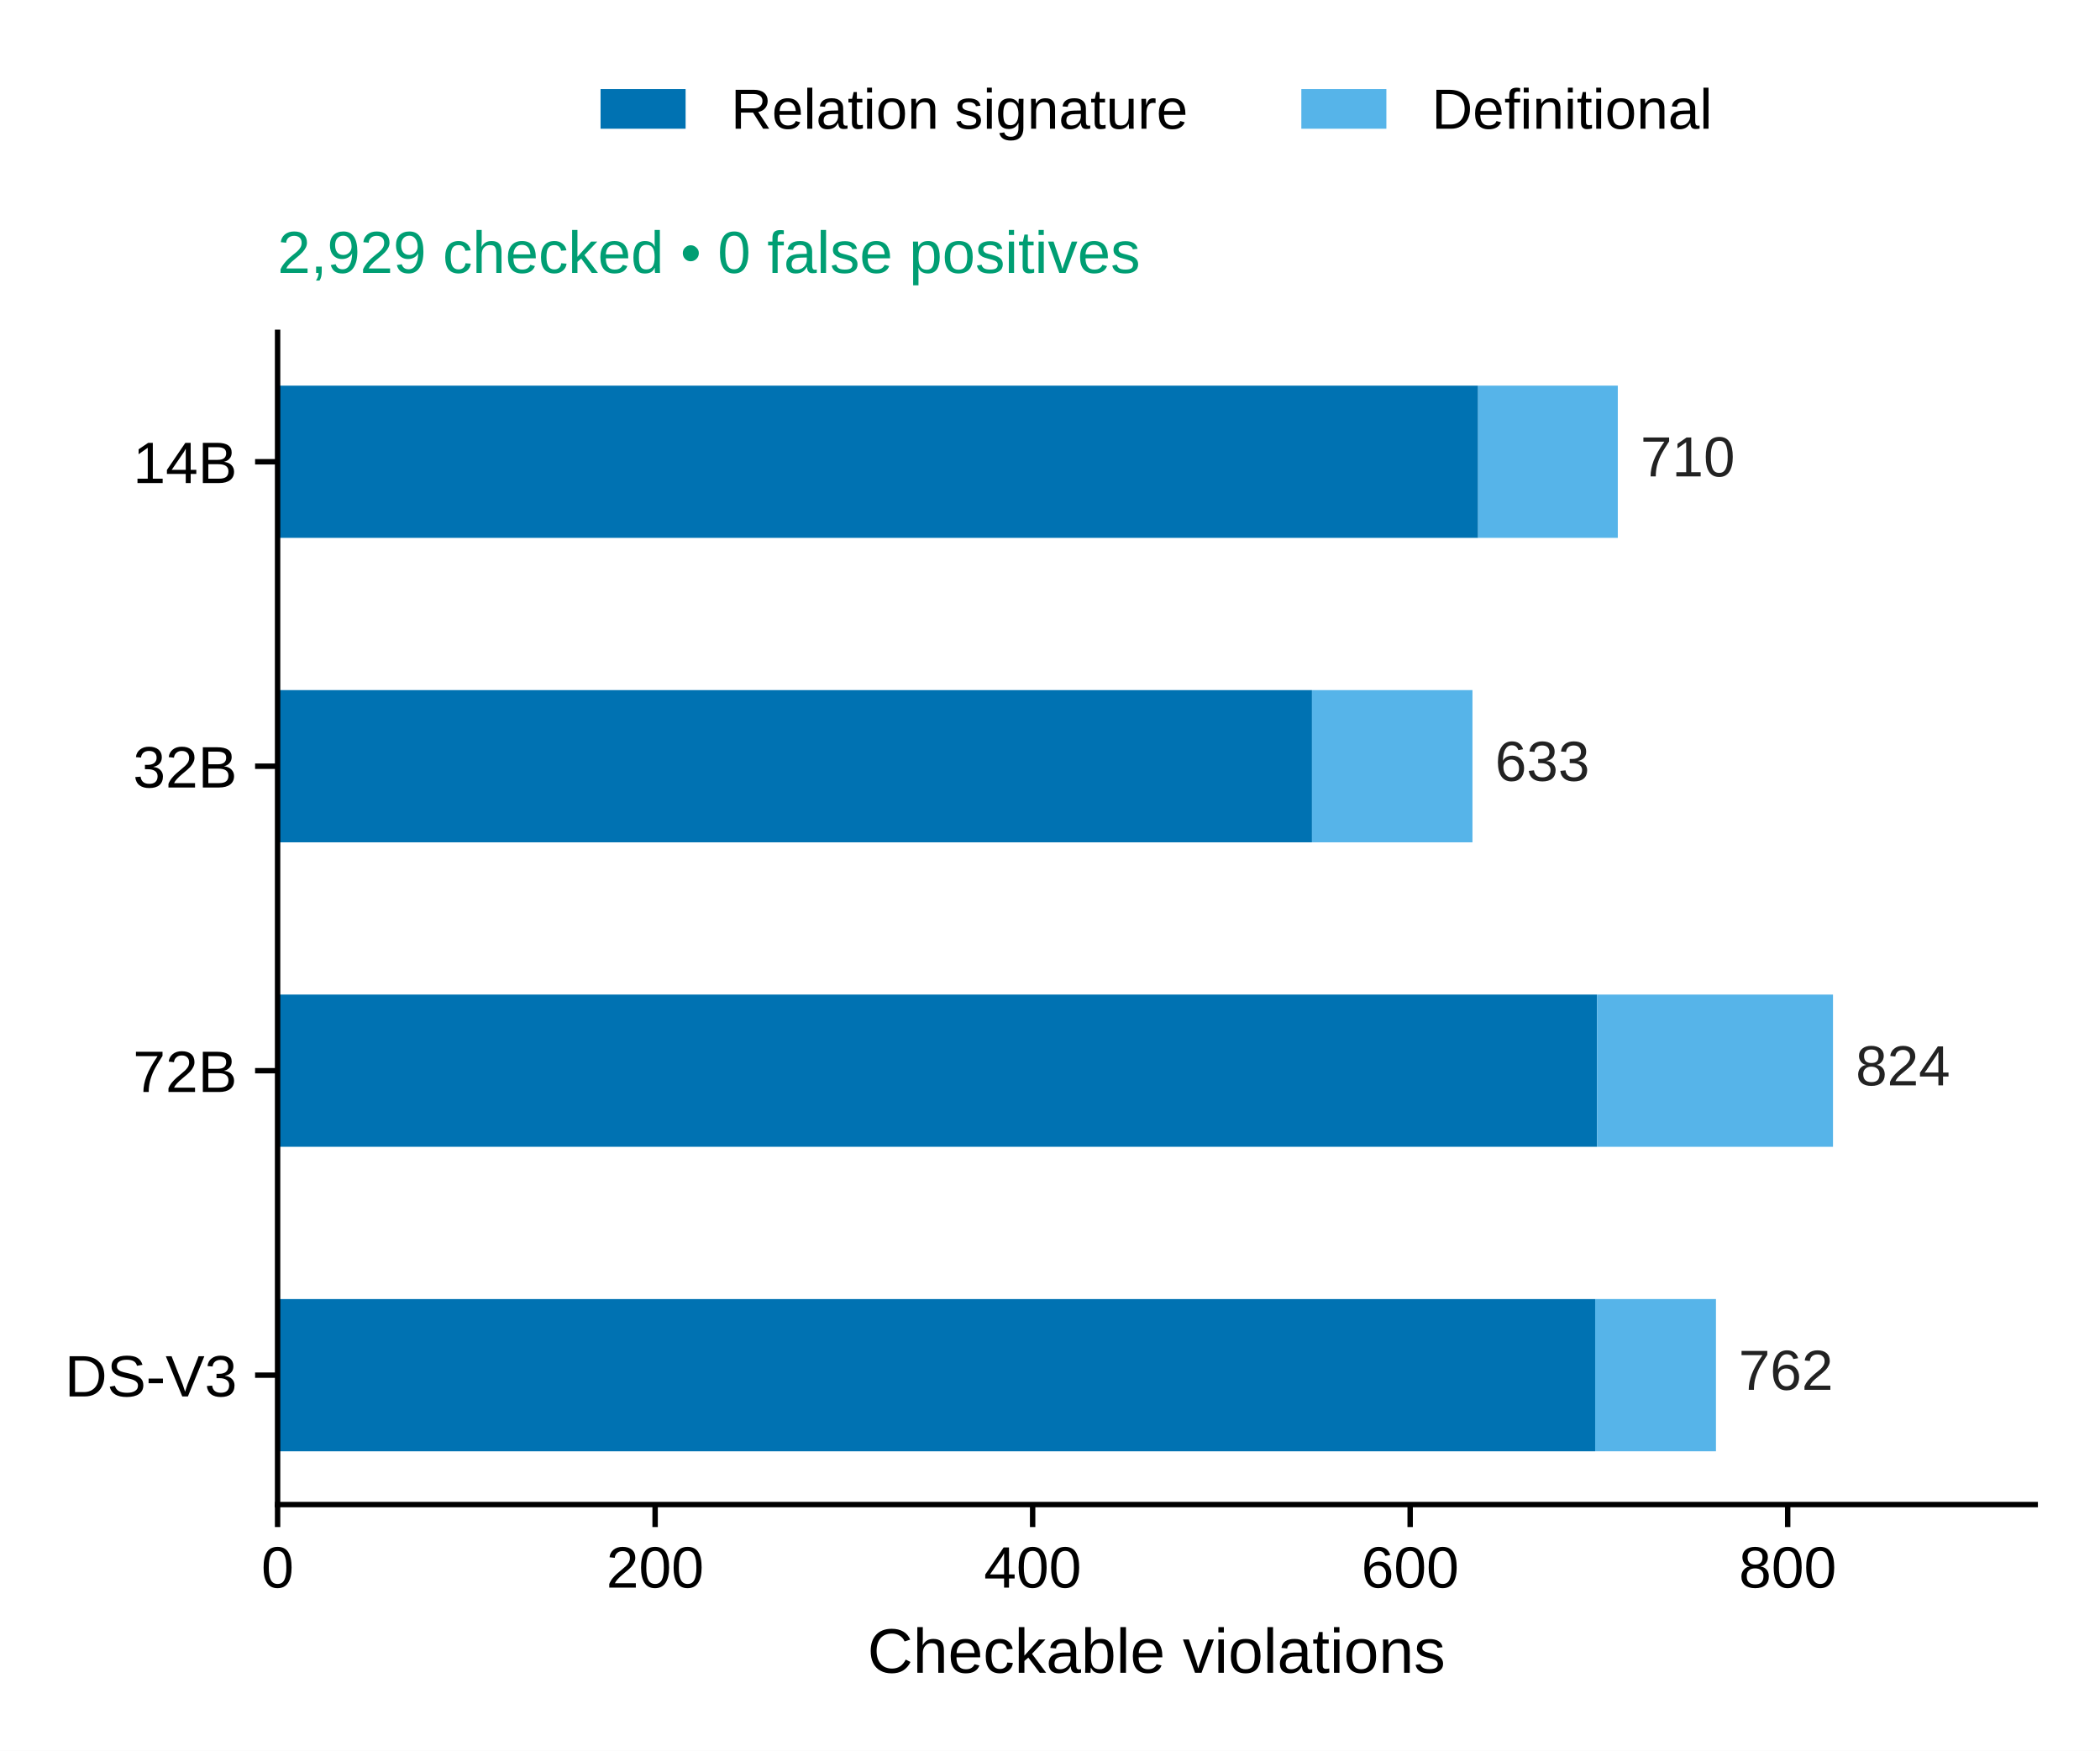
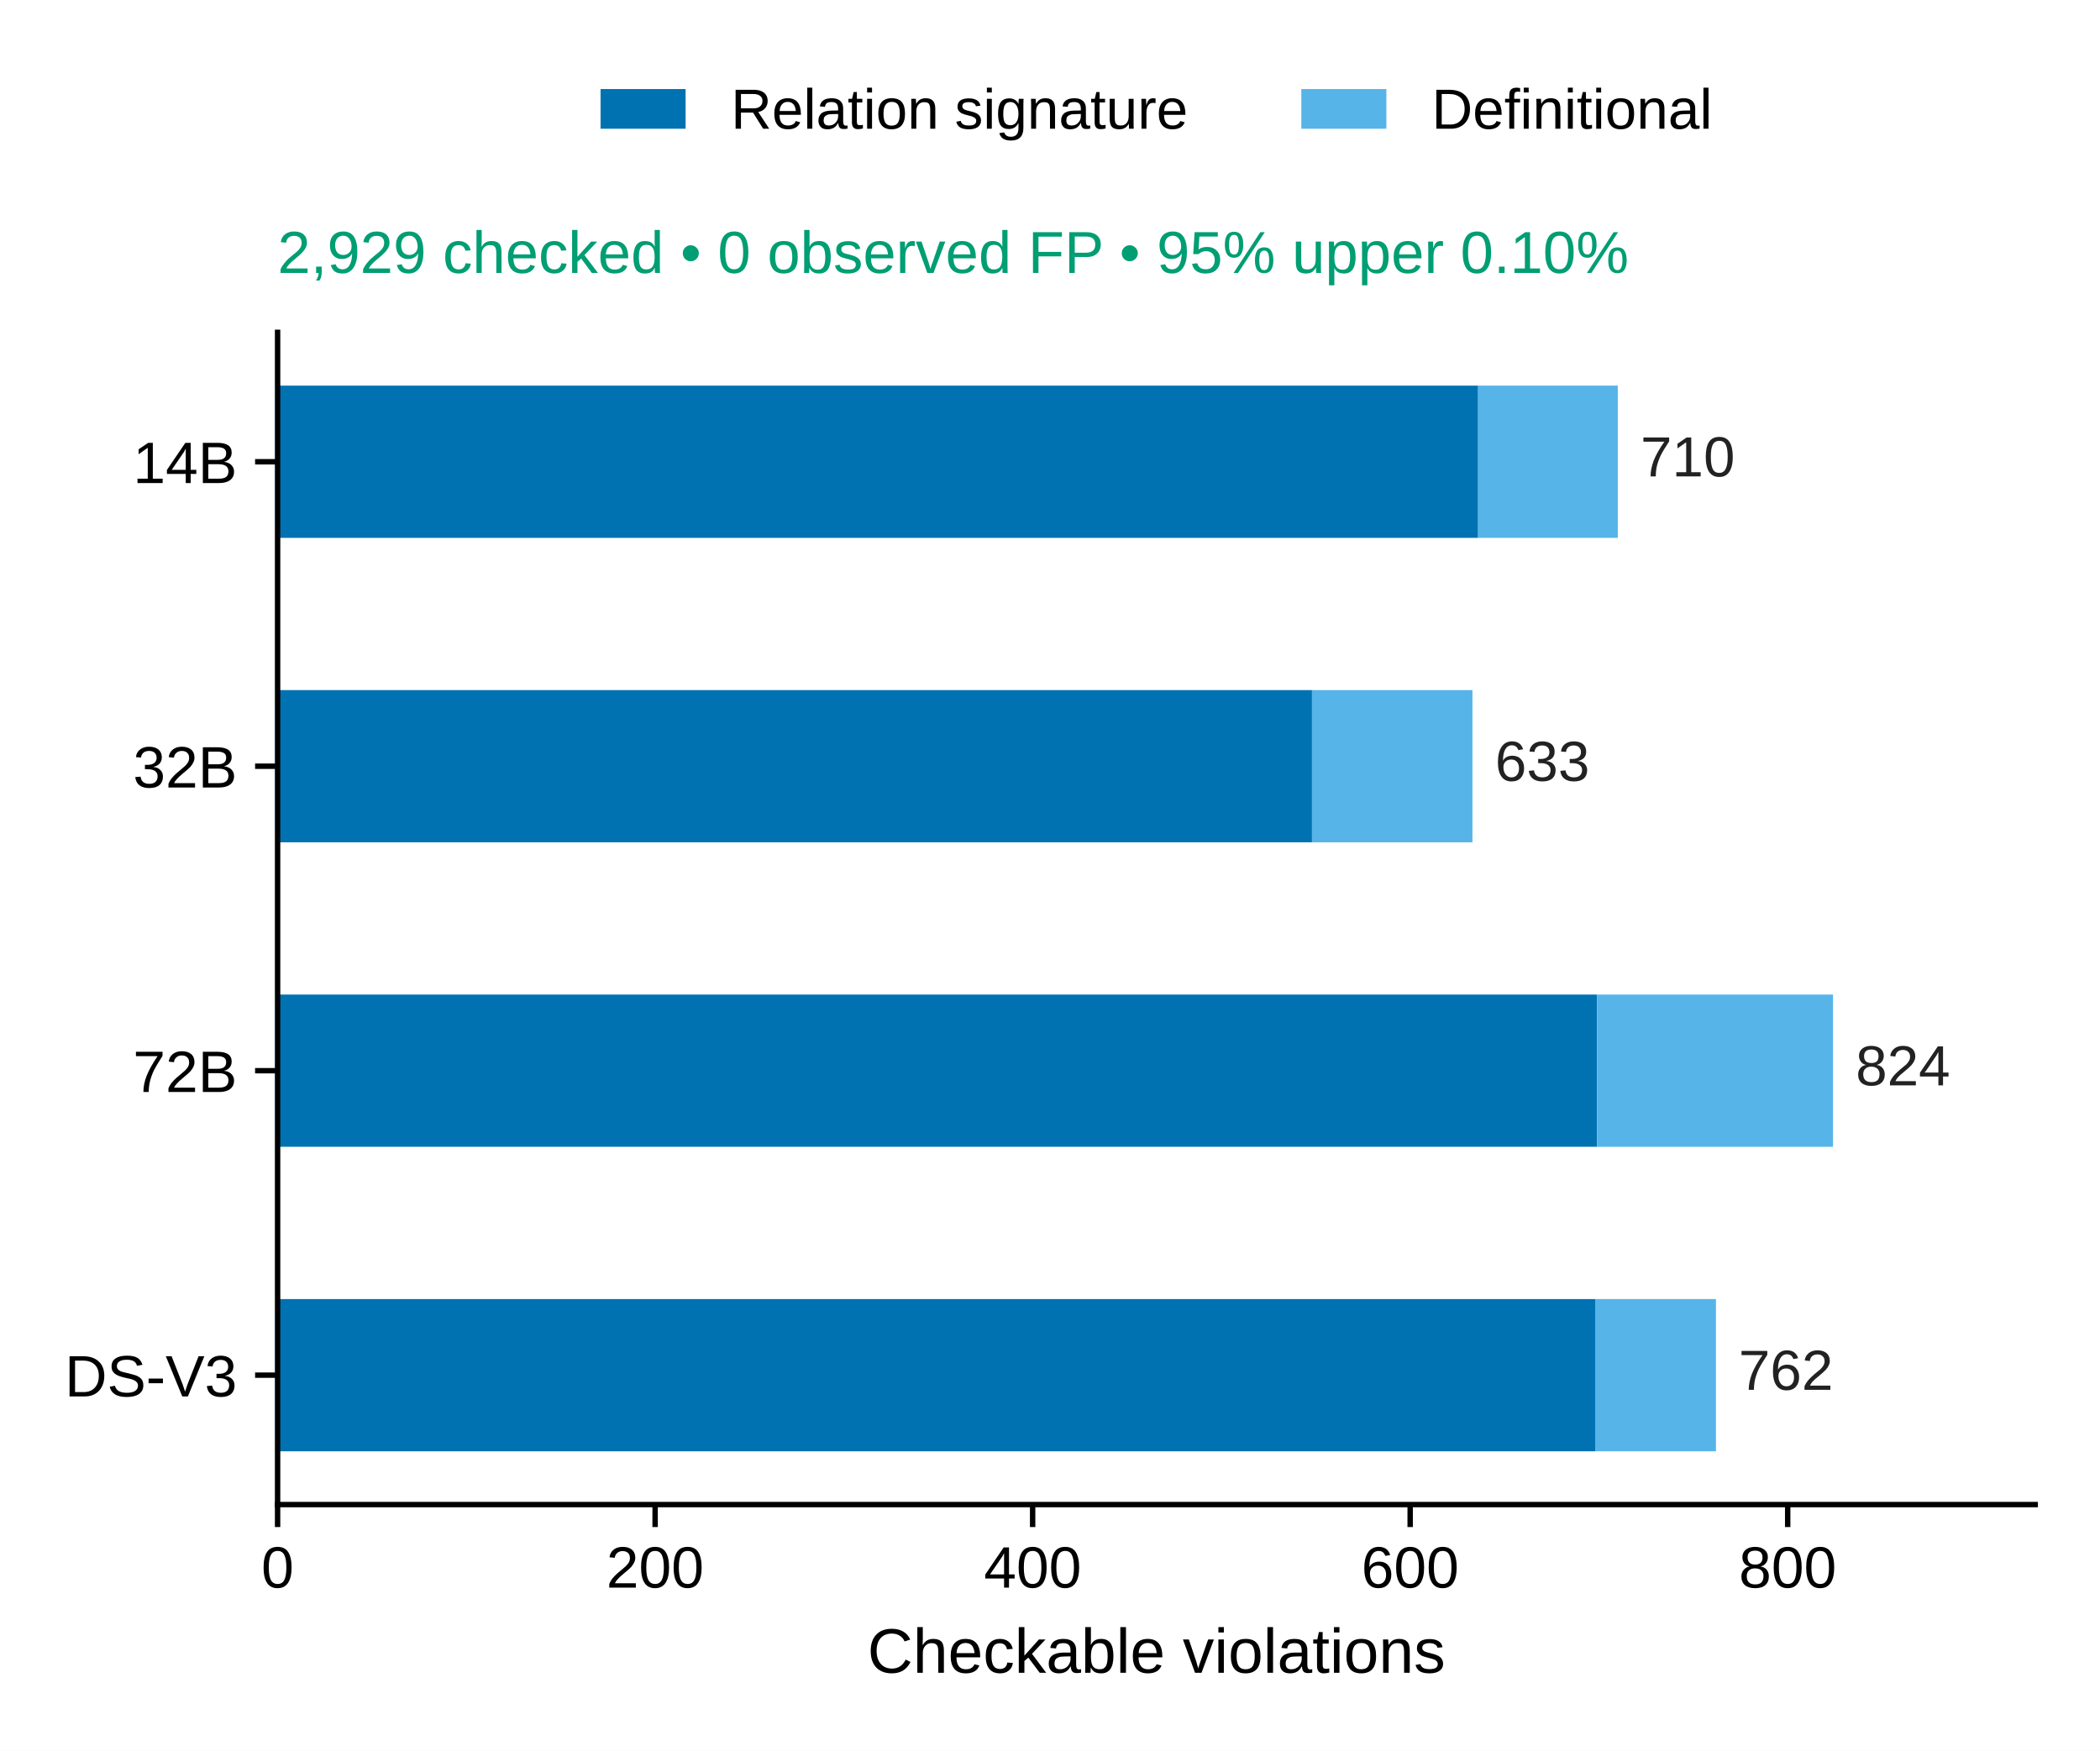
<svg xmlns="http://www.w3.org/2000/svg" xmlns:xlink="http://www.w3.org/1999/xlink" width="233.345pt" height="194.59pt" viewBox="0 0 233.345 194.59" version="1.1">
  <defs>
    <style type="text/css">*{stroke-linejoin: round; stroke-linecap: butt}</style>
  </defs>
  <g id="figure_1">
    <g id="patch_1">
-       <path d="M 0 194.59  L 233.345 194.59  L 233.345 0  L 0 0  z " style="fill: #ffffff" />
+       <path d="M 0 194.59 L 233.345 194.59 L 233.345 0 L 0 0 z " style="fill: #ffffff" />
    </g>
    <g id="axes_1">
      <g id="patch_2">
-         <path d="M 30.845 167.221  L 226.145 167.221  L 226.145 36.937  L 30.845 36.937  z " style="fill: #ffffff" />
+         <path d="M 30.845 167.221 L 226.145 167.221 L 226.145 36.937 L 30.845 36.937 z " style="fill: #ffffff" />
      </g>
      <g id="patch_3">
-         <path d="M 30.845 42.859  L 164.244 42.859  L 164.244 59.779  L 30.845 59.779  z " clip-path="url(#pb70889f91c)" style="fill: #0072b2" />
+         <path d="M 30.845 42.859 L 164.244 42.859 L 164.244 59.779 L 30.845 59.779 z " clip-path="url(#p30226f399c)" style="fill: #0072b2" />
      </g>
      <g id="patch_4">
-         <path d="M 30.845 76.699  L 145.786 76.699  L 145.786 93.619  L 30.845 93.619  z " clip-path="url(#pb70889f91c)" style="fill: #0072b2" />
+         <path d="M 30.845 76.699 L 145.786 76.699 L 145.786 93.619 L 30.845 93.619 z " clip-path="url(#p30226f399c)" style="fill: #0072b2" />
      </g>
      <g id="patch_5">
-         <path d="M 30.845 110.539  L 177.458 110.539  L 177.458 127.459  L 30.845 127.459  z " clip-path="url(#pb70889f91c)" style="fill: #0072b2" />
+         <path d="M 30.845 110.539 L 177.458 110.539 L 177.458 127.459 L 30.845 127.459 z " clip-path="url(#p30226f399c)" style="fill: #0072b2" />
      </g>
      <g id="patch_6">
-         <path d="M 30.845 144.379  L 177.248 144.379  L 177.248 161.299  L 30.845 161.299  z " clip-path="url(#pb70889f91c)" style="fill: #0072b2" />
+         <path d="M 30.845 144.379 L 177.248 144.379 L 177.248 161.299 L 30.845 161.299 z " clip-path="url(#p30226f399c)" style="fill: #0072b2" />
      </g>
      <g id="patch_7">
-         <path d="M 164.244 42.859  L 179.765 42.859  L 179.765 59.779  L 164.244 59.779  z " clip-path="url(#pb70889f91c)" style="fill: #56b4e9" />
+         <path d="M 164.244 42.859 L 179.765 42.859 L 179.765 59.779 L 164.244 59.779 z " clip-path="url(#p30226f399c)" style="fill: #56b4e9" />
      </g>
      <g id="patch_8">
-         <path d="M 145.786 76.699  L 163.615 76.699  L 163.615 93.619  L 145.786 93.619  z " clip-path="url(#pb70889f91c)" style="fill: #56b4e9" />
+         <path d="M 145.786 76.699 L 163.615 76.699 L 163.615 93.619 L 145.786 93.619 z " clip-path="url(#p30226f399c)" style="fill: #56b4e9" />
      </g>
      <g id="patch_9">
-         <path d="M 177.458 110.539  L 203.676 110.539  L 203.676 127.459  L 177.458 127.459  z " clip-path="url(#pb70889f91c)" style="fill: #56b4e9" />
+         <path d="M 177.458 110.539 L 203.676 110.539 L 203.676 127.459 L 177.458 127.459 z " clip-path="url(#p30226f399c)" style="fill: #56b4e9" />
      </g>
      <g id="patch_10">
-         <path d="M 177.248 144.379  L 190.672 144.379  L 190.672 161.299  L 177.248 161.299  z " clip-path="url(#pb70889f91c)" style="fill: #56b4e9" />
+         <path d="M 177.248 144.379 L 190.672 144.379 L 190.672 161.299 L 177.248 161.299 z " clip-path="url(#p30226f399c)" style="fill: #56b4e9" />
      </g>
      <g id="matplotlib.axis_1">
        <g id="xtick_1">
          <g id="line2d_1">
            <defs>
-               <path id="m54257b5601" d="M 0 0  L 0 2.5  " style="stroke: #000000; stroke-width: 0.6" />
+               <path id="m8cbbaa7341" d="M 0 0 L 0 2.5 " style="stroke: #000000; stroke-width: 0.6" />
            </defs>
            <g>
-               <use xlink:href="#m54257b5601" x="30.845" y="167.221" style="stroke: #000000; stroke-width: 0.6" />
+               <use xlink:href="#m8cbbaa7341" x="30.845" y="167.221" style="stroke: #000000; stroke-width: 0.6" />
            </g>
          </g>
          <g id="text_1">
            <text style="font-size: 6.5px; font-family: 'Arial', 'DejaVu Sans', 'Liberation Sans', sans-serif; text-anchor: middle" x="30.845" y="176.453" transform="rotate(-0 30.84453 176.4528)">0</text>
          </g>
        </g>
        <g id="xtick_2">
          <g id="line2d_2">
            <g>
-               <use xlink:href="#m54257b5601" x="72.794" y="167.221" style="stroke: #000000; stroke-width: 0.6" />
+               <use xlink:href="#m8cbbaa7341" x="72.794" y="167.221" style="stroke: #000000; stroke-width: 0.6" />
            </g>
          </g>
          <g id="text_2">
            <text style="font-size: 6.5px; font-family: 'Arial', 'DejaVu Sans', 'Liberation Sans', sans-serif; text-anchor: middle" x="72.794" y="176.453" transform="rotate(-0 72.79401 176.4528)">200</text>
          </g>
        </g>
        <g id="xtick_3">
          <g id="line2d_3">
            <g>
-               <use xlink:href="#m54257b5601" x="114.743" y="167.221" style="stroke: #000000; stroke-width: 0.6" />
+               <use xlink:href="#m8cbbaa7341" x="114.743" y="167.221" style="stroke: #000000; stroke-width: 0.6" />
            </g>
          </g>
          <g id="text_3">
            <text style="font-size: 6.5px; font-family: 'Arial', 'DejaVu Sans', 'Liberation Sans', sans-serif; text-anchor: middle" x="114.743" y="176.453" transform="rotate(-0 114.7435 176.4528)">400</text>
          </g>
        </g>
        <g id="xtick_4">
          <g id="line2d_4">
            <g>
-               <use xlink:href="#m54257b5601" x="156.693" y="167.221" style="stroke: #000000; stroke-width: 0.6" />
+               <use xlink:href="#m8cbbaa7341" x="156.693" y="167.221" style="stroke: #000000; stroke-width: 0.6" />
            </g>
          </g>
          <g id="text_4">
            <text style="font-size: 6.5px; font-family: 'Arial', 'DejaVu Sans', 'Liberation Sans', sans-serif; text-anchor: middle" x="156.693" y="176.453" transform="rotate(-0 156.693 176.4528)">600</text>
          </g>
        </g>
        <g id="xtick_5">
          <g id="line2d_5">
            <g>
-               <use xlink:href="#m54257b5601" x="198.642" y="167.221" style="stroke: #000000; stroke-width: 0.6" />
+               <use xlink:href="#m8cbbaa7341" x="198.642" y="167.221" style="stroke: #000000; stroke-width: 0.6" />
            </g>
          </g>
          <g id="text_5">
            <text style="font-size: 6.5px; font-family: 'Arial', 'DejaVu Sans', 'Liberation Sans', sans-serif; text-anchor: middle" x="198.642" y="176.453" transform="rotate(-0 198.6425 176.4528)">800</text>
          </g>
        </g>
        <g id="text_6">
          <text style="font-size: 7px; font-family: 'Arial', 'DejaVu Sans', 'Liberation Sans', sans-serif; text-anchor: middle" x="128.495" y="185.917" transform="rotate(-0 128.4945 185.9169)">Checkable violations</text>
        </g>
      </g>
      <g id="matplotlib.axis_2">
        <g id="ytick_1">
          <g id="line2d_6">
            <defs>
-               <path id="m7cbbaf44a8" d="M 0 0  L -2.5 0  " style="stroke: #000000; stroke-width: 0.6" />
+               <path id="m3a15eb8f08" d="M 0 0 L -2.5 0 " style="stroke: #000000; stroke-width: 0.6" />
            </defs>
            <g>
-               <use xlink:href="#m7cbbaf44a8" x="30.845" y="51.319" style="stroke: #000000; stroke-width: 0.6" />
+               <use xlink:href="#m3a15eb8f08" x="30.845" y="51.319" style="stroke: #000000; stroke-width: 0.6" />
            </g>
          </g>
          <g id="text_7">
            <text style="font-size: 6.5px; font-family: 'Arial', 'DejaVu Sans', 'Liberation Sans', sans-serif; text-anchor: end" x="26.345" y="53.685" transform="rotate(-0 26.34453 53.68469)">14B</text>
          </g>
        </g>
        <g id="ytick_2">
          <g id="line2d_7">
            <g>
-               <use xlink:href="#m7cbbaf44a8" x="30.845" y="85.159" style="stroke: #000000; stroke-width: 0.6" />
+               <use xlink:href="#m3a15eb8f08" x="30.845" y="85.159" style="stroke: #000000; stroke-width: 0.6" />
            </g>
          </g>
          <g id="text_8">
            <text style="font-size: 6.5px; font-family: 'Arial', 'DejaVu Sans', 'Liberation Sans', sans-serif; text-anchor: end" x="26.345" y="87.525" transform="rotate(-0 26.34453 87.52469)">32B</text>
          </g>
        </g>
        <g id="ytick_3">
          <g id="line2d_8">
            <g>
-               <use xlink:href="#m7cbbaf44a8" x="30.845" y="118.999" style="stroke: #000000; stroke-width: 0.6" />
+               <use xlink:href="#m3a15eb8f08" x="30.845" y="118.999" style="stroke: #000000; stroke-width: 0.6" />
            </g>
          </g>
          <g id="text_9">
            <text style="font-size: 6.5px; font-family: 'Arial', 'DejaVu Sans', 'Liberation Sans', sans-serif; text-anchor: end" x="26.345" y="121.365" transform="rotate(-0 26.34453 121.3647)">72B</text>
          </g>
        </g>
        <g id="ytick_4">
          <g id="line2d_9">
            <g>
-               <use xlink:href="#m7cbbaf44a8" x="30.845" y="152.839" style="stroke: #000000; stroke-width: 0.6" />
+               <use xlink:href="#m3a15eb8f08" x="30.845" y="152.839" style="stroke: #000000; stroke-width: 0.6" />
            </g>
          </g>
          <g id="text_10">
            <text style="font-size: 6.5px; font-family: 'Arial', 'DejaVu Sans', 'Liberation Sans', sans-serif; text-anchor: end" x="26.345" y="155.205" transform="rotate(-0 26.34453 155.2047)">DS-V3</text>
          </g>
        </g>
      </g>
      <g id="patch_11">
-         <path d="M 30.845 167.221  L 30.845 36.937  " style="fill: none; stroke: #000000; stroke-width: 0.6; stroke-linejoin: miter; stroke-linecap: square" />
+         <path d="M 30.845 167.221 L 30.845 36.937 " style="fill: none; stroke: #000000; stroke-width: 0.6; stroke-linejoin: miter; stroke-linecap: square" />
      </g>
      <g id="patch_12">
-         <path d="M 30.845 167.221  L 226.145 167.221  " style="fill: none; stroke: #000000; stroke-width: 0.6; stroke-linejoin: miter; stroke-linecap: square" />
+         <path d="M 30.845 167.221 L 226.145 167.221 " style="fill: none; stroke: #000000; stroke-width: 0.6; stroke-linejoin: miter; stroke-linecap: square" />
      </g>
      <g id="text_11">
        <text style="font-size: 6.3px; font-family: 'Arial', 'DejaVu Sans', 'Liberation Sans', sans-serif; text-anchor: start; fill: #222222" x="182.282" y="52.949" transform="rotate(-0 182.2822 52.94898)">710</text>
      </g>
      <g id="text_12">
        <text style="font-size: 6.3px; font-family: 'Arial', 'DejaVu Sans', 'Liberation Sans', sans-serif; text-anchor: start; fill: #222222" x="166.132" y="86.789" transform="rotate(-0 166.1316 86.78898)">633</text>
      </g>
      <g id="text_13">
        <text style="font-size: 6.3px; font-family: 'Arial', 'DejaVu Sans', 'Liberation Sans', sans-serif; text-anchor: start; fill: #222222" x="206.193" y="120.629" transform="rotate(-0 206.1934 120.629)">824</text>
      </g>
      <g id="text_14">
        <text style="font-size: 6.3px; font-family: 'Arial', 'DejaVu Sans', 'Liberation Sans', sans-serif; text-anchor: start; fill: #222222" x="193.189" y="154.469" transform="rotate(-0 193.189 154.469)">762</text>
      </g>
      <g id="text_15">
-         <text style="font-size: 6.6px; font-family: 'Arial', 'DejaVu Sans', 'Liberation Sans', sans-serif; text-anchor: start; fill: #009e73" x="30.845" y="30.336" transform="rotate(-0 30.84453 30.33628)">2,929 checked  •  0 false positives</text>
+         <text style="font-size: 6.6px; font-family: 'Arial', 'DejaVu Sans', 'Liberation Sans', sans-serif; text-anchor: start; fill: #009e73" x="30.845" y="30.336" transform="rotate(-0 30.84453 30.33628)">2,929 checked  •  0 observed FP  •  95% upper 0.10%</text>
      </g>
      <g id="legend_1">
        <g id="patch_13">
-           <path d="M 66.732 14.307  L 76.182 14.307  L 76.182 9.897  L 66.732 9.897  z " style="fill: #0072b2" />
+           <path d="M 66.732 14.307 L 76.182 14.307 L 76.182 9.897 L 66.732 9.897 z " style="fill: #0072b2" />
        </g>
        <g id="text_16">
          <text style="font-size: 6.3px; font-family: 'Arial', 'DejaVu Sans', 'Liberation Sans', sans-serif; text-anchor: start" x="81.222" y="14.307" transform="rotate(-0 81.22238 14.30657)">Relation signature</text>
        </g>
        <g id="patch_14">
-           <path d="M 144.6 14.307  L 154.05 14.307  L 154.05 9.897  L 144.6 9.897  z " style="fill: #56b4e9" />
+           <path d="M 144.6 14.307 L 154.05 14.307 L 154.05 9.897 L 144.6 9.897 z " style="fill: #56b4e9" />
        </g>
        <g id="text_17">
          <text style="font-size: 6.3px; font-family: 'Arial', 'DejaVu Sans', 'Liberation Sans', sans-serif; text-anchor: start" x="159.09" y="14.307" transform="rotate(-0 159.0904 14.30657)">Definitional</text>
        </g>
      </g>
    </g>
  </g>
  <defs>
-     <clipPath id="pb70889f91c">
+     <clipPath id="p30226f399c">
      <rect x="30.845" y="36.937" width="195.3" height="130.284" />
    </clipPath>
  </defs>
</svg>
